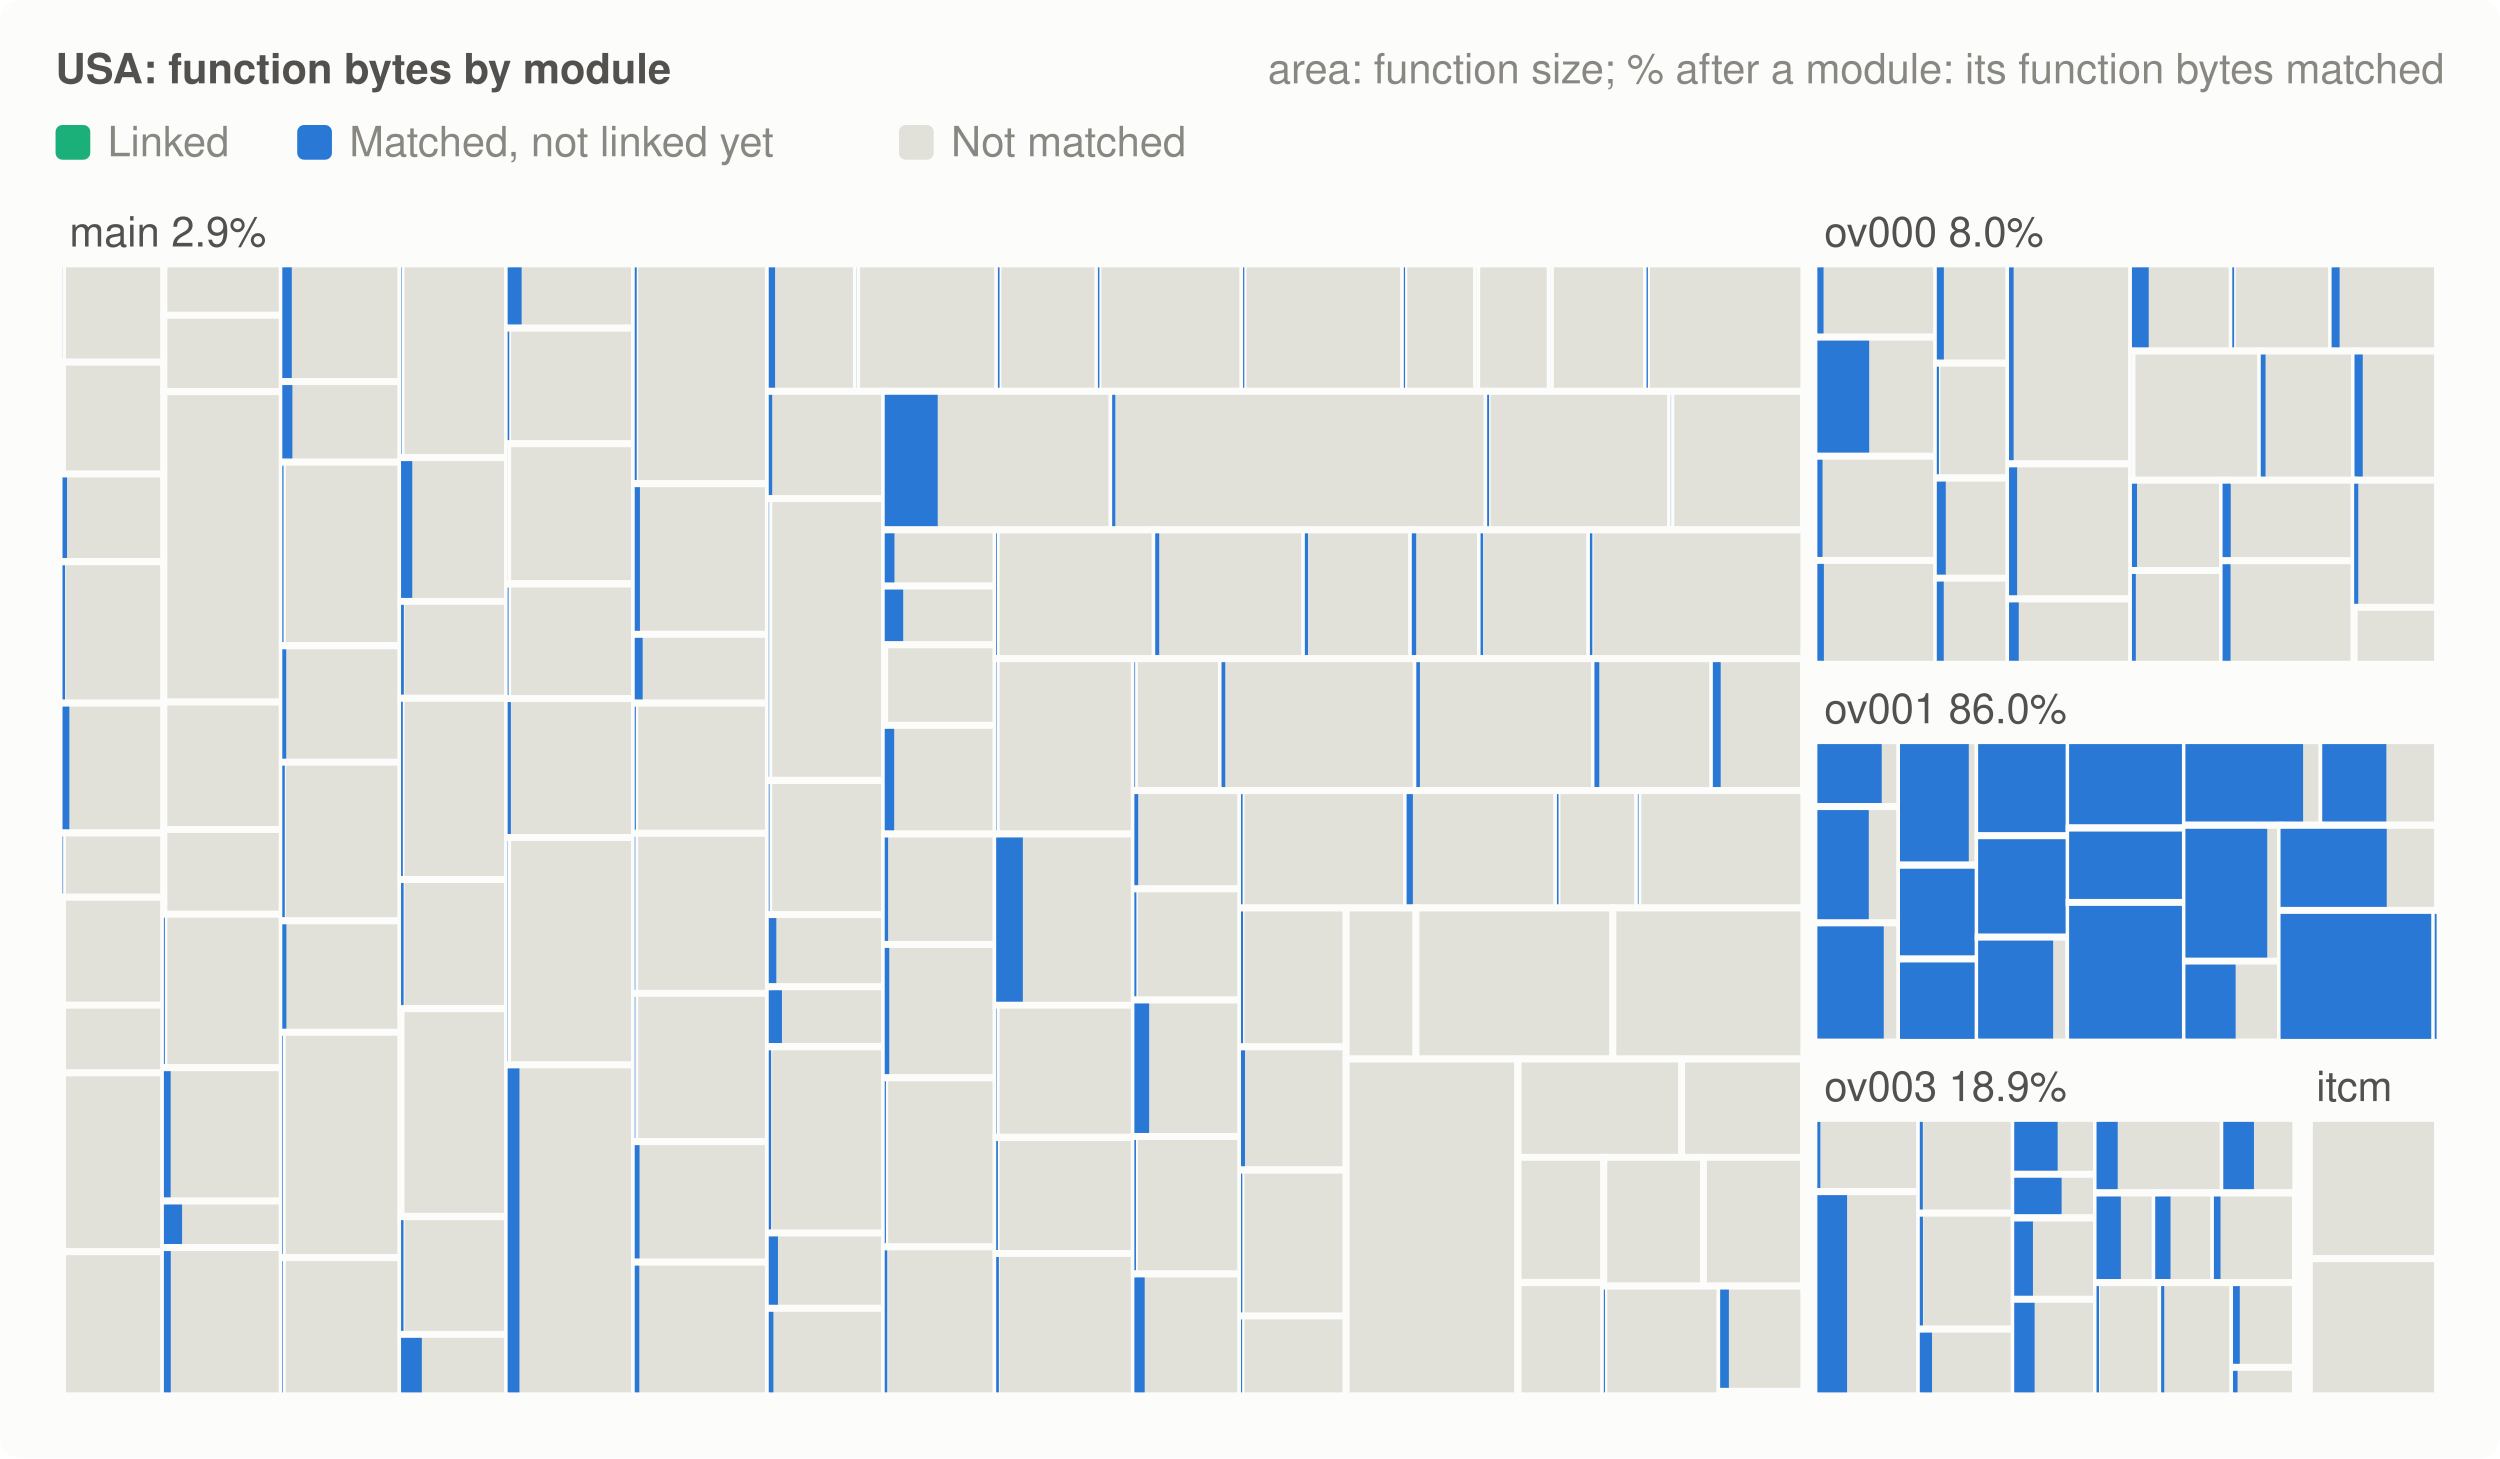
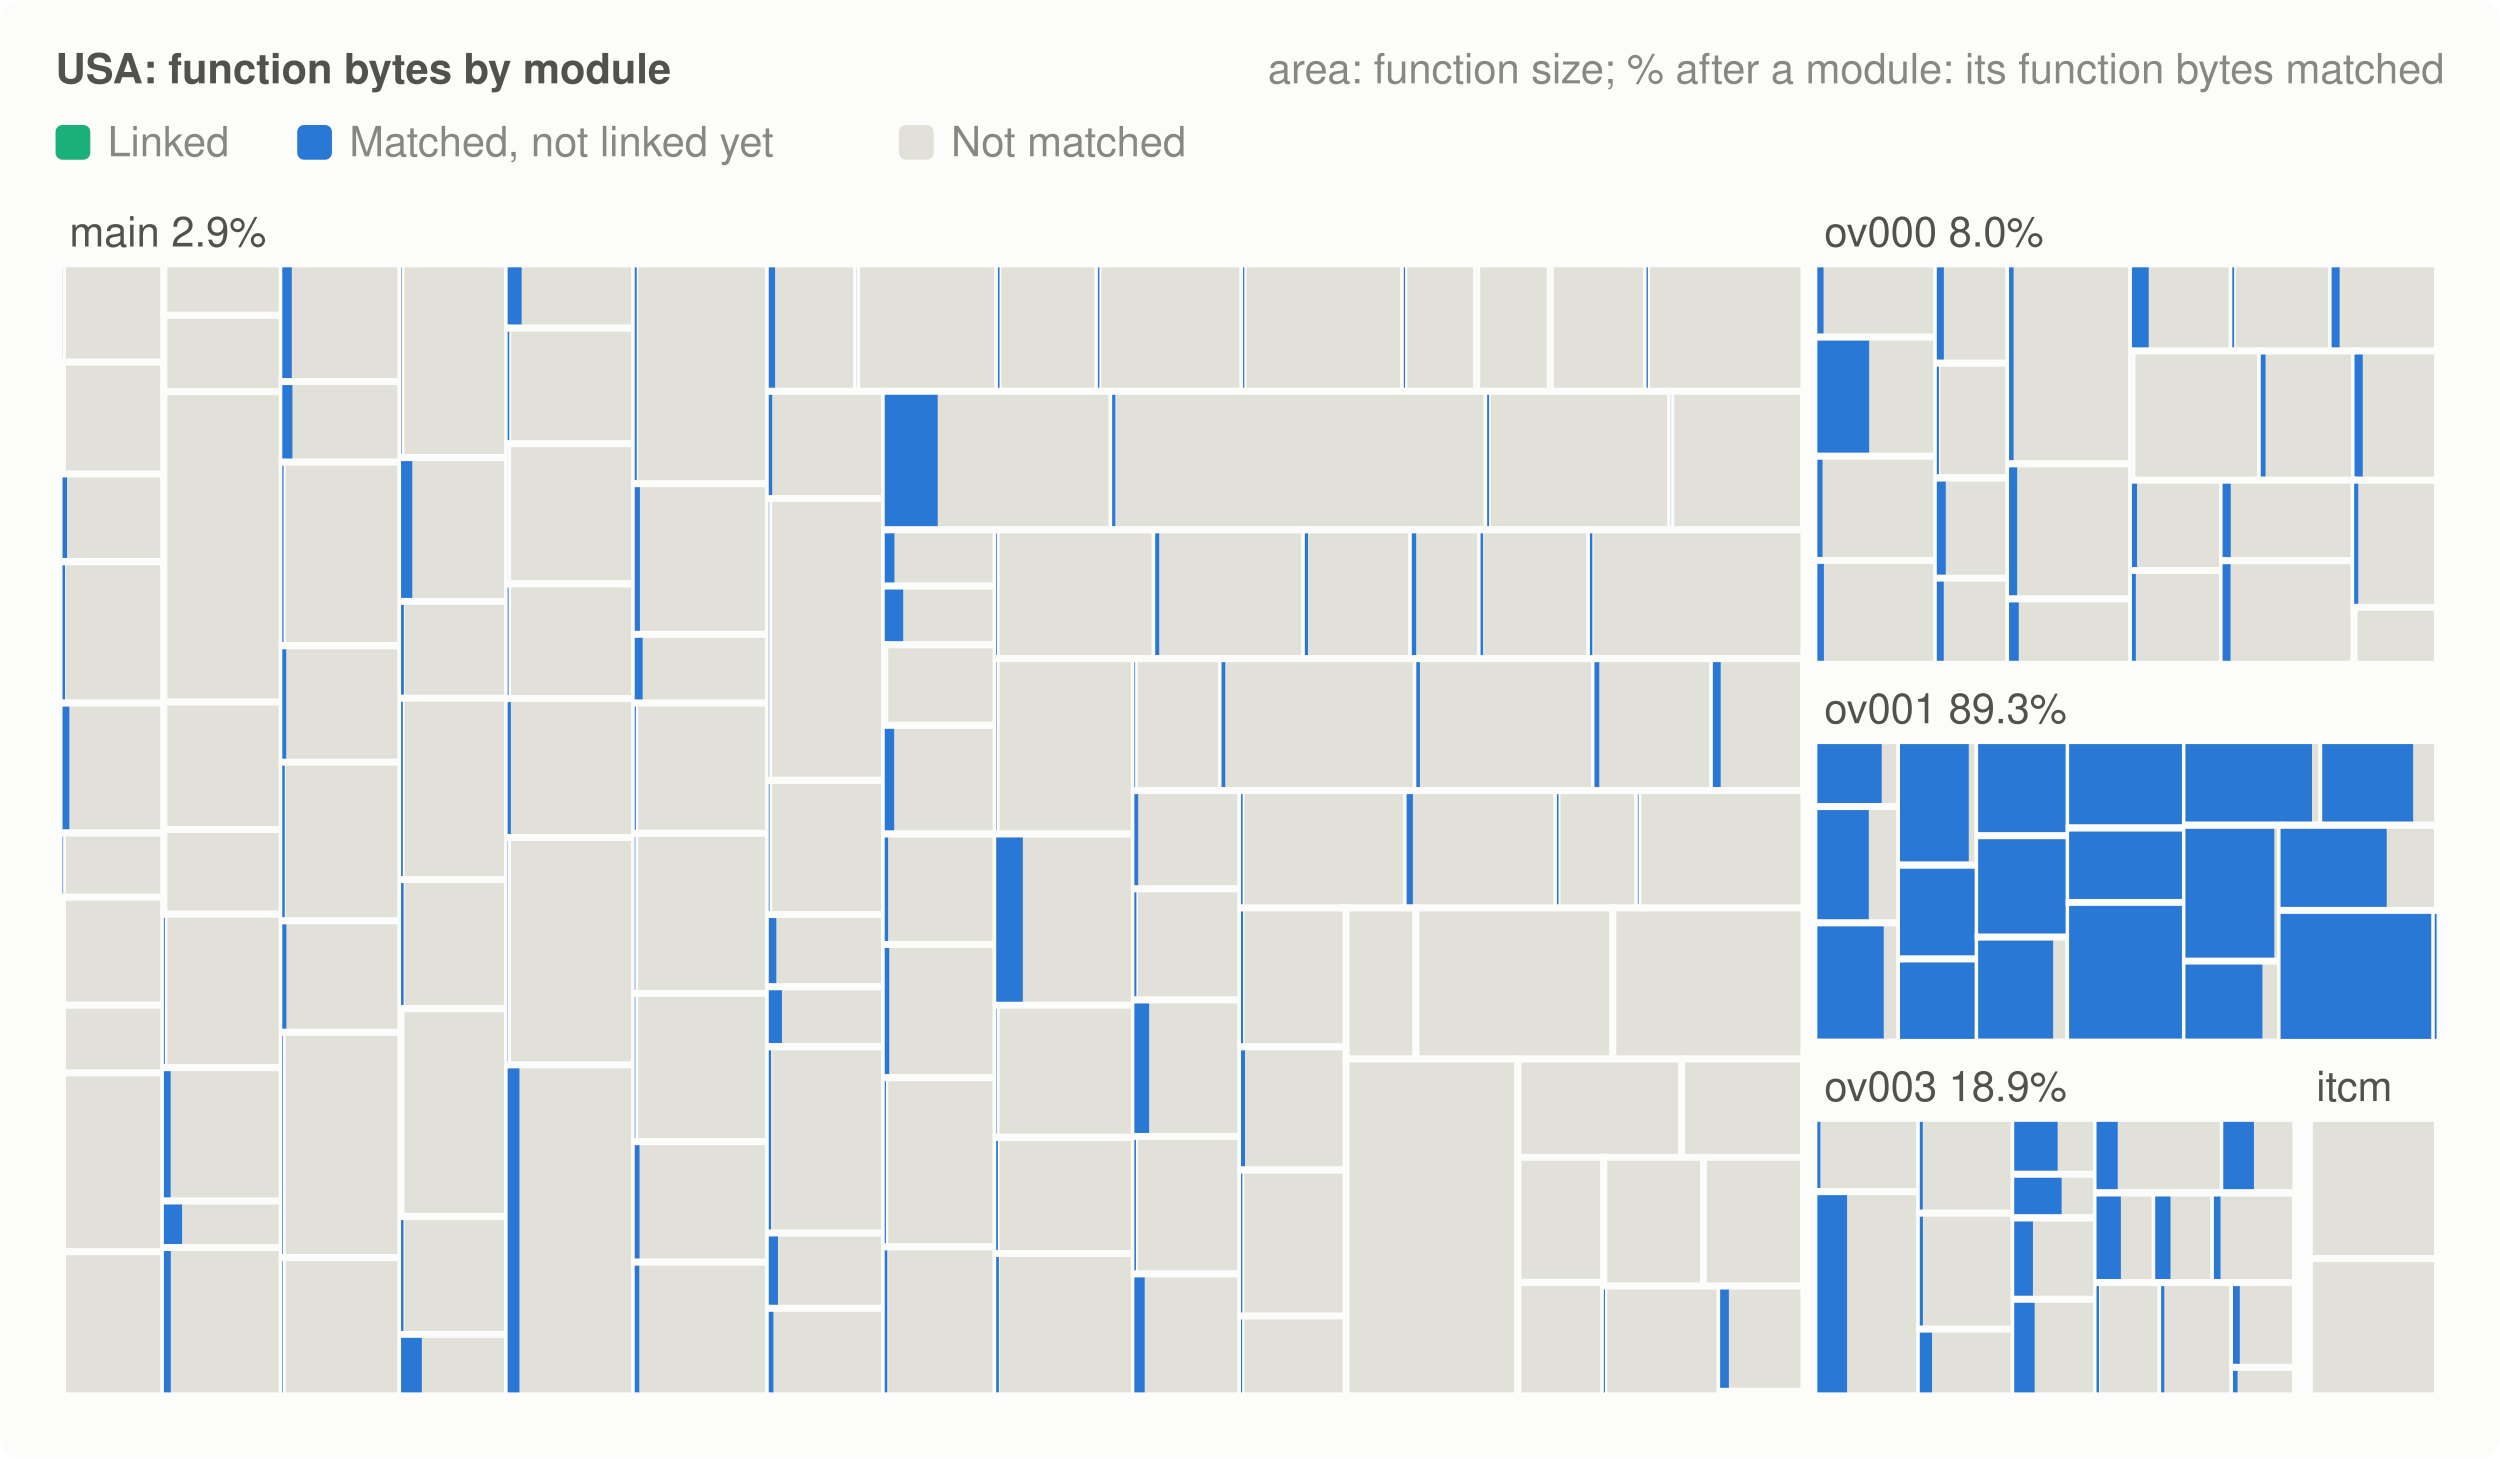
<svg xmlns="http://www.w3.org/2000/svg" viewBox="0 0 720 420" width="720" height="420" role="img" aria-label="Matched and linked code by module (USA)">
  <style>.bg{fill:#fcfcfb}.lbl{fill:#52514e}.muted{fill:#898781}.todo{fill:#e1e0d9}.gap{stroke:#fcfcfb}.matched{fill:#2a78d6}.linked{fill:#1baf7a}@media (prefers-color-scheme: dark){.bg{fill:#1a1a19}.lbl{fill:#c3c2b7}.muted{fill:#898781}.todo{fill:#2c2c2a}.gap{stroke:#1a1a19}.matched{fill:#3987e5}.linked{fill:#199e70}}text{font:12px -apple-system,BlinkMacSystemFont,'Segoe UI',Helvetica,Arial,sans-serif}.head{font-weight:600}</style>
  <rect class="bg" width="720" height="420" rx="6" />
  <text class="lbl head" x="16" y="24">USA: function bytes by module</text>
  <text class="muted" x="704" y="24" text-anchor="end">area: function size; % after a module: its function bytes matched</text>
  <rect class="linked" x="16" y="36" width="10" height="10" rx="2" />
  <text class="muted" x="31" y="45">Linked</text>
  <rect class="matched" x="85.6" y="36" width="10" height="10" rx="2" />
  <text class="muted" x="100.6" y="45">Matched, not linked yet</text>
  <rect class="todo" x="258.9" y="36" width="10" height="10" rx="2" />
  <text class="muted" x="273.9" y="45">Not matched</text>
  <rect class="todo gap" x="18.0" y="76.0" width="29.2" height="28.3" stroke-width="2" />
  <rect class="matched" x="18.0" y="77.0" width="0.03" height="26.3" />
  <rect class="todo gap" x="18.0" y="104.3" width="29.2" height="32.3" stroke-width="2" />
  <rect class="todo gap" x="18.0" y="136.5" width="29.2" height="25.2" stroke-width="2" />
  <rect class="matched" x="18.0" y="137.5" width="1.30" height="23.2" />
  <rect class="todo gap" x="18.0" y="161.8" width="29.2" height="40.7" stroke-width="2" />
  <rect class="matched" x="18.0" y="162.8" width="0.75" height="38.7" />
  <rect class="todo gap" x="18.0" y="202.5" width="29.2" height="37.4" stroke-width="2" />
  <rect class="matched" x="18.0" y="203.5" width="1.97" height="35.4" />
  <rect class="todo gap" x="18.0" y="239.9" width="29.2" height="18.5" stroke-width="2" />
  <rect class="matched" x="18.0" y="240.9" width="0.18" height="16.5" />
  <rect class="todo gap" x="18.0" y="258.4" width="29.2" height="31.1" stroke-width="2" />
  <rect class="todo gap" x="18.0" y="289.5" width="29.2" height="19.5" stroke-width="2" />
  <rect class="todo gap" x="18.0" y="309.0" width="29.2" height="51.5" stroke-width="2" />
  <rect class="todo gap" x="18.0" y="360.5" width="29.2" height="41.5" stroke-width="2" />
  <rect class="todo gap" x="47.2" y="76.0" width="34.1" height="14.8" stroke-width="2" />
  <rect class="todo gap" x="47.2" y="90.8" width="34.1" height="22.0" stroke-width="2" />
  <rect class="todo gap" x="47.2" y="112.8" width="34.1" height="89.4" stroke-width="2" />
  <rect class="todo gap" x="47.2" y="202.2" width="34.1" height="36.7" stroke-width="2" />
  <rect class="todo gap" x="47.2" y="238.9" width="34.1" height="24.4" stroke-width="2" />
  <rect class="todo gap" x="47.2" y="263.3" width="34.1" height="44.2" stroke-width="2" />
  <rect class="matched" x="47.2" y="264.3" width="0.28" height="42.2" />
  <rect class="todo gap" x="47.2" y="307.5" width="34.1" height="38.4" stroke-width="2" />
  <rect class="matched" x="47.2" y="308.5" width="1.95" height="36.4" />
  <rect class="todo gap" x="47.2" y="345.9" width="34.1" height="13.4" stroke-width="2" />
  <rect class="matched" x="47.2" y="346.9" width="5.24" height="11.4" />
  <rect class="todo gap" x="47.2" y="359.3" width="34.1" height="42.7" stroke-width="2" />
  <rect class="matched" x="47.2" y="360.3" width="1.98" height="40.7" />
  <rect class="todo gap" x="81.3" y="76.0" width="34.2" height="33.9" stroke-width="2" />
  <rect class="matched" x="81.3" y="77.0" width="2.74" height="31.9" />
  <rect class="todo gap" x="81.3" y="109.9" width="34.2" height="23.2" stroke-width="2" />
  <rect class="matched" x="81.3" y="110.9" width="2.91" height="21.2" />
  <rect class="todo gap" x="81.3" y="133.1" width="34.2" height="52.8" stroke-width="2" />
  <rect class="matched" x="81.3" y="134.1" width="0.36" height="50.8" />
  <rect class="todo gap" x="81.3" y="186.0" width="34.2" height="33.6" stroke-width="2" />
  <rect class="matched" x="81.3" y="187.0" width="1.13" height="31.6" />
  <rect class="todo gap" x="81.3" y="219.5" width="34.2" height="45.7" stroke-width="2" />
  <rect class="matched" x="81.3" y="220.5" width="0.72" height="43.7" />
  <rect class="todo gap" x="81.3" y="265.2" width="34.2" height="32.1" stroke-width="2" />
  <rect class="matched" x="81.3" y="266.2" width="1.18" height="30.1" />
  <rect class="todo gap" x="81.3" y="297.3" width="34.2" height="64.9" stroke-width="2" />
  <rect class="matched" x="81.3" y="298.3" width="0.20" height="62.9" />
  <rect class="todo gap" x="81.3" y="362.2" width="34.2" height="39.8" stroke-width="2" />
  <rect class="matched" x="81.3" y="363.2" width="0.19" height="37.8" />
  <rect class="todo gap" x="115.5" y="76.0" width="30.7" height="55.8" stroke-width="2" />
  <rect class="matched" x="115.5" y="77.0" width="0.15" height="53.8" />
  <rect class="todo gap" x="115.5" y="131.8" width="30.7" height="41.5" stroke-width="2" />
  <rect class="matched" x="115.5" y="132.8" width="3.23" height="39.5" />
  <rect class="todo gap" x="115.5" y="173.2" width="30.7" height="27.9" stroke-width="2" />
  <rect class="matched" x="115.5" y="174.2" width="0.81" height="25.9" />
  <rect class="todo gap" x="115.5" y="201.1" width="30.7" height="52.2" stroke-width="2" />
  <rect class="matched" x="115.5" y="202.1" width="0.52" height="50.2" />
  <rect class="todo gap" x="115.5" y="253.3" width="30.7" height="37.2" stroke-width="2" />
  <rect class="matched" x="115.5" y="254.3" width="0.75" height="35.2" />
  <rect class="todo gap" x="115.5" y="290.5" width="30.7" height="59.8" stroke-width="2" />
  <rect class="todo gap" x="115.5" y="350.4" width="30.7" height="34.0" stroke-width="2" />
  <rect class="matched" x="115.5" y="351.4" width="0.71" height="32.0" />
  <rect class="todo gap" x="115.5" y="384.3" width="30.7" height="17.7" stroke-width="2" />
  <rect class="matched" x="115.5" y="385.3" width="5.99" height="15.7" />
  <rect class="todo gap" x="146.2" y="76.0" width="36.6" height="18.5" stroke-width="2" />
  <rect class="matched" x="146.2" y="77.0" width="4.03" height="16.5" />
  <rect class="todo gap" x="146.2" y="94.5" width="36.6" height="33.3" stroke-width="2" />
  <rect class="matched" x="146.2" y="95.5" width="0.47" height="31.3" />
  <rect class="todo gap" x="146.2" y="127.8" width="36.6" height="40.3" stroke-width="2" />
  <rect class="matched" x="146.2" y="128.8" width="0.02" height="38.3" />
  <rect class="todo gap" x="146.2" y="168.2" width="36.6" height="33.0" stroke-width="2" />
  <rect class="matched" x="146.2" y="169.2" width="0.27" height="31.0" />
  <rect class="todo gap" x="146.2" y="201.2" width="36.6" height="40.0" stroke-width="2" />
  <rect class="matched" x="146.2" y="202.2" width="0.94" height="38.0" />
  <rect class="todo gap" x="146.2" y="241.2" width="36.6" height="65.5" stroke-width="2" />
  <rect class="matched" x="146.2" y="242.2" width="0.10" height="63.5" />
  <rect class="todo gap" x="146.2" y="306.7" width="36.6" height="95.3" stroke-width="2" />
  <rect class="matched" x="146.2" y="307.7" width="3.40" height="93.3" />
  <rect class="todo gap" x="182.8" y="76.0" width="38.5" height="63.3" stroke-width="2" />
  <rect class="matched" x="182.8" y="77.0" width="0.58" height="61.3" />
  <rect class="todo gap" x="182.8" y="139.3" width="38.5" height="43.4" stroke-width="2" />
  <rect class="matched" x="182.8" y="140.3" width="1.50" height="41.4" />
  <rect class="todo gap" x="182.8" y="182.7" width="38.5" height="19.8" stroke-width="2" />
  <rect class="matched" x="182.8" y="183.7" width="2.29" height="17.8" />
  <rect class="todo gap" x="182.8" y="202.5" width="38.5" height="37.5" stroke-width="2" />
  <rect class="matched" x="182.8" y="203.5" width="0.33" height="35.5" />
  <rect class="todo gap" x="182.8" y="240.0" width="38.5" height="46.1" stroke-width="2" />
  <rect class="matched" x="182.8" y="241.0" width="0.17" height="44.1" />
  <rect class="todo gap" x="182.8" y="286.1" width="38.5" height="42.7" stroke-width="2" />
  <rect class="matched" x="182.8" y="287.1" width="0.18" height="40.7" />
  <rect class="todo gap" x="182.8" y="328.8" width="38.5" height="34.7" stroke-width="2" />
  <rect class="matched" x="182.8" y="329.8" width="1.39" height="32.7" />
  <rect class="todo gap" x="182.8" y="363.5" width="38.5" height="38.5" stroke-width="2" />
  <rect class="matched" x="182.8" y="364.5" width="1.32" height="36.5" />
  <rect class="todo gap" x="221.4" y="76.0" width="25.3" height="36.7" stroke-width="2" />
  <rect class="matched" x="221.4" y="77.0" width="1.82" height="34.7" />
  <rect class="todo gap" x="246.7" y="76.0" width="40.7" height="36.7" stroke-width="2" />
  <rect class="matched" x="246.7" y="77.0" width="0.04" height="34.7" />
  <rect class="todo gap" x="287.4" y="76.0" width="28.9" height="36.7" stroke-width="2" />
  <rect class="matched" x="287.4" y="77.0" width="0.47" height="34.7" />
  <rect class="todo gap" x="316.2" y="76.0" width="41.8" height="36.7" stroke-width="2" />
  <rect class="matched" x="316.2" y="77.0" width="0.43" height="34.7" />
  <rect class="todo gap" x="358.0" y="76.0" width="46.3" height="36.7" stroke-width="2" />
  <rect class="matched" x="358.0" y="77.0" width="0.36" height="34.7" />
  <rect class="todo gap" x="404.3" y="76.0" width="21.0" height="36.7" stroke-width="2" />
  <rect class="matched" x="404.3" y="77.0" width="0.36" height="34.7" />
  <rect class="todo gap" x="425.3" y="76.0" width="21.2" height="36.7" stroke-width="2" />
  <rect class="matched" x="425.3" y="77.0" width="0.01" height="34.7" />
  <rect class="todo gap" x="446.5" y="76.0" width="27.7" height="36.7" stroke-width="2" />
  <rect class="matched" x="446.5" y="77.0" width="0.01" height="34.7" />
  <rect class="todo gap" x="474.2" y="76.0" width="45.3" height="36.7" stroke-width="2" />
  <rect class="matched" x="474.2" y="77.0" width="0.40" height="34.7" />
  <rect class="todo gap" x="221.4" y="112.7" width="33.4" height="30.9" stroke-width="2" />
  <rect class="matched" x="221.4" y="113.7" width="1.00" height="28.9" />
  <rect class="todo gap" x="221.4" y="143.6" width="33.4" height="81.1" stroke-width="2" />
  <rect class="matched" x="221.4" y="144.6" width="0.12" height="79.1" />
  <rect class="todo gap" x="221.4" y="224.8" width="33.4" height="38.6" stroke-width="2" />
  <rect class="matched" x="221.4" y="225.8" width="0.23" height="36.6" />
  <rect class="todo gap" x="221.4" y="263.4" width="33.4" height="20.8" stroke-width="2" />
  <rect class="matched" x="221.4" y="264.4" width="2.18" height="18.8" />
  <rect class="todo gap" x="221.4" y="284.2" width="33.4" height="17.2" stroke-width="2" />
  <rect class="matched" x="221.4" y="285.2" width="3.80" height="15.2" />
  <rect class="todo gap" x="221.4" y="301.5" width="33.4" height="53.7" stroke-width="2" />
  <rect class="matched" x="221.4" y="302.5" width="0.70" height="51.7" />
  <rect class="todo gap" x="221.4" y="355.1" width="33.4" height="21.7" stroke-width="2" />
  <rect class="matched" x="221.4" y="356.1" width="2.65" height="19.7" />
  <rect class="todo gap" x="221.4" y="376.8" width="33.4" height="25.2" stroke-width="2" />
  <rect class="matched" x="221.4" y="377.8" width="1.34" height="23.2" />
  <rect class="todo gap" x="254.8" y="112.7" width="65.5" height="39.9" stroke-width="2" />
  <rect class="matched" x="254.8" y="113.7" width="15.26" height="37.9" />
  <rect class="todo gap" x="320.3" y="112.7" width="108.0" height="39.9" stroke-width="2" />
  <rect class="matched" x="320.3" y="113.7" width="0.93" height="37.9" />
  <rect class="todo gap" x="428.3" y="112.7" width="52.9" height="39.9" stroke-width="2" />
  <rect class="matched" x="428.3" y="113.7" width="0.56" height="37.9" />
  <rect class="todo gap" x="481.2" y="112.7" width="38.2" height="39.9" stroke-width="2" />
  <rect class="matched" x="481.2" y="113.7" width="0.06" height="37.9" />
  <rect class="todo gap" x="254.8" y="152.6" width="32.1" height="16.2" stroke-width="2" />
  <rect class="matched" x="254.8" y="153.6" width="2.80" height="14.2" />
  <rect class="todo gap" x="254.8" y="168.8" width="32.1" height="16.9" stroke-width="2" />
  <rect class="matched" x="254.8" y="169.8" width="5.32" height="14.9" />
  <rect class="todo gap" x="254.8" y="185.7" width="32.1" height="23.2" stroke-width="2" />
  <rect class="todo gap" x="254.8" y="208.9" width="32.1" height="31.3" stroke-width="2" />
  <rect class="matched" x="254.8" y="209.9" width="2.72" height="29.3" />
  <rect class="todo gap" x="254.8" y="240.2" width="32.1" height="31.8" stroke-width="2" />
  <rect class="matched" x="254.8" y="241.2" width="0.98" height="29.8" />
  <rect class="todo gap" x="254.8" y="272.0" width="32.1" height="38.4" stroke-width="2" />
  <rect class="matched" x="254.8" y="273.0" width="1.30" height="36.4" />
  <rect class="todo gap" x="254.8" y="310.4" width="32.1" height="48.7" stroke-width="2" />
  <rect class="matched" x="254.8" y="311.4" width="0.35" height="46.7" />
  <rect class="todo gap" x="254.8" y="359.1" width="32.1" height="42.9" stroke-width="2" />
  <rect class="matched" x="254.8" y="360.1" width="0.75" height="40.9" />
  <rect class="todo gap" x="286.9" y="152.6" width="45.8" height="37.1" stroke-width="2" />
  <rect class="matched" x="286.9" y="153.6" width="0.23" height="35.1" />
  <rect class="todo gap" x="332.7" y="152.6" width="43.1" height="37.1" stroke-width="2" />
  <rect class="matched" x="332.7" y="153.6" width="1.15" height="35.1" />
  <rect class="todo gap" x="375.8" y="152.6" width="30.8" height="37.1" stroke-width="2" />
  <rect class="matched" x="375.8" y="153.6" width="0.92" height="35.1" />
  <rect class="todo gap" x="406.6" y="152.6" width="19.8" height="37.1" stroke-width="2" />
  <rect class="matched" x="406.6" y="153.6" width="1.25" height="35.1" />
  <rect class="todo gap" x="426.4" y="152.6" width="31.5" height="37.1" stroke-width="2" />
  <rect class="matched" x="426.4" y="153.6" width="0.75" height="35.1" />
  <rect class="todo gap" x="457.9" y="152.6" width="61.6" height="37.1" stroke-width="2" />
  <rect class="matched" x="457.9" y="153.6" width="0.70" height="35.1" />
  <rect class="todo gap" x="286.9" y="189.7" width="39.8" height="50.5" stroke-width="2" />
  <rect class="matched" x="286.9" y="190.7" width="0.13" height="48.5" />
  <rect class="todo gap" x="286.9" y="240.2" width="39.8" height="49.4" stroke-width="2" />
  <rect class="matched" x="286.9" y="241.2" width="7.68" height="47.4" />
  <rect class="todo gap" x="286.9" y="289.5" width="39.8" height="38.0" stroke-width="2" />
  <rect class="matched" x="286.9" y="290.5" width="0.14" height="36.0" />
  <rect class="todo gap" x="286.9" y="327.6" width="39.8" height="33.5" stroke-width="2" />
  <rect class="matched" x="286.9" y="328.6" width="0.50" height="31.5" />
  <rect class="todo gap" x="286.9" y="361.0" width="39.8" height="41.0" stroke-width="2" />
  <rect class="matched" x="286.9" y="362.0" width="0.78" height="39.0" />
  <rect class="todo gap" x="326.7" y="189.7" width="25.1" height="38.0" stroke-width="2" />
  <rect class="matched" x="326.7" y="190.7" width="0.21" height="36.0" />
  <rect class="todo gap" x="351.8" y="189.7" width="56.1" height="38.0" stroke-width="2" />
  <rect class="matched" x="351.8" y="190.7" width="1.07" height="36.0" />
  <rect class="todo gap" x="407.9" y="189.7" width="51.3" height="38.0" stroke-width="2" />
  <rect class="matched" x="407.9" y="190.7" width="1.04" height="36.0" />
  <rect class="todo gap" x="459.2" y="189.7" width="34.1" height="38.0" stroke-width="2" />
  <rect class="matched" x="459.2" y="190.7" width="1.39" height="36.0" />
  <rect class="todo gap" x="493.3" y="189.7" width="26.1" height="38.0" stroke-width="2" />
  <rect class="matched" x="493.3" y="190.7" width="2.26" height="36.0" />
  <rect class="todo gap" x="326.7" y="227.7" width="30.7" height="28.3" stroke-width="2" />
  <rect class="matched" x="326.7" y="228.7" width="1.10" height="26.3" />
  <rect class="todo gap" x="326.7" y="256.0" width="30.7" height="32.0" stroke-width="2" />
  <rect class="matched" x="326.7" y="257.0" width="0.58" height="30.0" />
  <rect class="todo gap" x="326.7" y="288.0" width="30.7" height="39.3" stroke-width="2" />
  <rect class="matched" x="326.7" y="289.0" width="4.25" height="37.3" />
  <rect class="todo gap" x="326.7" y="327.3" width="30.7" height="39.6" stroke-width="2" />
  <rect class="matched" x="326.7" y="328.3" width="0.46" height="37.6" />
  <rect class="todo gap" x="326.7" y="366.9" width="30.7" height="35.1" stroke-width="2" />
  <rect class="matched" x="326.7" y="367.9" width="2.97" height="33.1" />
  <rect class="todo gap" x="357.4" y="227.7" width="47.7" height="33.8" stroke-width="2" />
  <rect class="matched" x="357.4" y="228.7" width="0.48" height="31.8" />
  <rect class="todo gap" x="405.1" y="227.7" width="43.3" height="33.8" stroke-width="2" />
  <rect class="matched" x="405.1" y="228.7" width="1.81" height="31.8" />
  <rect class="todo gap" x="448.4" y="227.7" width="23.3" height="33.8" stroke-width="2" />
  <rect class="matched" x="448.4" y="228.7" width="0.46" height="31.8" />
  <rect class="todo gap" x="471.7" y="227.7" width="47.8" height="33.8" stroke-width="2" />
  <rect class="matched" x="471.7" y="228.7" width="0.20" height="31.8" />
  <rect class="todo gap" x="357.4" y="261.5" width="30.3" height="40.0" stroke-width="2" />
  <rect class="matched" x="357.4" y="262.5" width="0.60" height="38.0" />
  <rect class="todo gap" x="357.4" y="301.5" width="30.3" height="35.4" stroke-width="2" />
  <rect class="matched" x="357.4" y="302.5" width="1.16" height="33.4" />
  <rect class="todo gap" x="357.4" y="337.0" width="30.3" height="42.1" stroke-width="2" />
  <rect class="matched" x="357.4" y="338.0" width="0.39" height="40.1" />
  <rect class="todo gap" x="357.4" y="379.0" width="30.3" height="23.0" stroke-width="2" />
  <rect class="matched" x="357.4" y="380.0" width="0.33" height="21.0" />
  <rect class="todo gap" x="387.7" y="261.5" width="20.1" height="43.5" stroke-width="2" />
  <rect class="todo gap" x="407.8" y="261.5" width="56.7" height="43.5" stroke-width="2" />
  <rect class="todo gap" x="464.5" y="261.5" width="55.0" height="43.5" stroke-width="2" />
  <rect class="todo gap" x="387.7" y="305.0" width="49.4" height="97.0" stroke-width="2" />
  <rect class="todo gap" x="437.2" y="305.0" width="47.2" height="28.4" stroke-width="2" />
  <rect class="todo gap" x="484.3" y="305.0" width="35.1" height="28.4" stroke-width="2" />
  <rect class="todo gap" x="437.2" y="333.3" width="24.7" height="36.0" stroke-width="2" />
  <rect class="todo gap" x="437.2" y="369.4" width="24.7" height="32.6" stroke-width="2" />
  <rect class="todo gap" x="461.9" y="333.3" width="28.7" height="37.1" stroke-width="2" />
  <rect class="todo gap" x="490.6" y="333.3" width="28.8" height="37.1" stroke-width="2" />
  <rect class="todo gap" x="461.9" y="370.4" width="33.5" height="31.6" stroke-width="2" />
  <rect class="matched" x="461.9" y="371.4" width="0.33" height="29.6" />
  <rect class="todo gap" x="495.4" y="370.4" width="24.1" height="30.4" stroke-width="2" />
  <rect class="matched" x="495.4" y="371.4" width="2.52" height="28.4" />
  <rect class="todo gap" x="495.4" y="400.7" width="24.1" height="1.3" stroke-width="2" />
  <rect class="matched" x="495.4" y="401.7" width="0.75" height="0.0" />
  <text class="lbl" x="20.0" y="71.0">main 2.9%</text>
  <rect class="todo gap" x="523.4" y="76.0" width="34.4" height="21.1" stroke-width="2" />
  <rect class="matched" x="523.4" y="77.0" width="1.78" height="19.1" />
  <rect class="todo gap" x="523.4" y="97.1" width="34.4" height="34.3" stroke-width="2" />
  <rect class="matched" x="523.4" y="98.1" width="14.92" height="32.3" />
  <rect class="todo gap" x="523.4" y="131.4" width="34.4" height="30.1" stroke-width="2" />
  <rect class="matched" x="523.4" y="132.4" width="1.49" height="28.1" />
  <rect class="todo gap" x="523.4" y="161.4" width="34.4" height="29.9" stroke-width="2" />
  <rect class="matched" x="523.4" y="162.4" width="1.88" height="27.9" />
  <rect class="todo gap" x="557.8" y="76.0" width="20.8" height="28.6" stroke-width="2" />
  <rect class="matched" x="557.8" y="77.0" width="2.03" height="26.6" />
  <rect class="todo gap" x="557.8" y="104.6" width="20.8" height="33.0" stroke-width="2" />
  <rect class="matched" x="557.8" y="105.6" width="0.62" height="31.0" />
  <rect class="todo gap" x="557.8" y="137.7" width="20.8" height="28.9" stroke-width="2" />
  <rect class="matched" x="557.8" y="138.7" width="2.58" height="26.9" />
  <rect class="todo gap" x="557.8" y="166.5" width="20.8" height="24.8" stroke-width="2" />
  <rect class="matched" x="557.8" y="167.5" width="2.00" height="22.8" />
  <rect class="todo gap" x="578.6" y="76.0" width="35.3" height="57.6" stroke-width="2" />
  <rect class="matched" x="578.6" y="77.0" width="1.32" height="55.6" />
  <rect class="todo gap" x="578.6" y="133.6" width="35.3" height="38.9" stroke-width="2" />
  <rect class="matched" x="578.6" y="134.6" width="2.33" height="36.9" />
  <rect class="todo gap" x="578.6" y="172.5" width="35.3" height="18.8" stroke-width="2" />
  <rect class="matched" x="578.6" y="173.5" width="2.80" height="16.8" />
  <rect class="todo gap" x="614.0" y="76.0" width="28.9" height="25.1" stroke-width="2" />
  <rect class="matched" x="614.0" y="77.0" width="4.83" height="23.1" />
  <rect class="todo gap" x="642.9" y="76.0" width="28.7" height="25.1" stroke-width="2" />
  <rect class="matched" x="642.9" y="77.0" width="0.53" height="23.1" />
  <rect class="todo gap" x="671.5" y="76.0" width="30.5" height="25.1" stroke-width="2" />
  <rect class="matched" x="671.5" y="77.0" width="2.31" height="23.1" />
  <rect class="todo gap" x="614.0" y="101.1" width="37.1" height="37.2" stroke-width="2" />
  <rect class="matched" x="614.0" y="102.1" width="0.01" height="35.2" />
  <rect class="todo gap" x="651.1" y="101.1" width="27.1" height="37.2" stroke-width="2" />
  <rect class="matched" x="651.1" y="102.1" width="1.38" height="35.2" />
  <rect class="todo gap" x="678.1" y="101.1" width="23.9" height="37.2" stroke-width="2" />
  <rect class="matched" x="678.1" y="102.1" width="2.37" height="35.2" />
  <rect class="todo gap" x="614.0" y="138.3" width="26.1" height="26.0" stroke-width="2" />
  <rect class="matched" x="614.0" y="139.3" width="1.46" height="24.0" />
  <rect class="todo gap" x="614.0" y="164.3" width="26.1" height="27.0" stroke-width="2" />
  <rect class="matched" x="614.0" y="165.3" width="1.12" height="25.0" />
  <rect class="todo gap" x="640.1" y="138.3" width="37.9" height="23.2" stroke-width="2" />
  <rect class="matched" x="640.1" y="139.3" width="2.35" height="21.2" />
  <rect class="todo gap" x="640.1" y="161.5" width="37.9" height="29.8" stroke-width="2" />
  <rect class="matched" x="640.1" y="162.5" width="2.30" height="27.8" />
  <rect class="todo gap" x="678.0" y="138.3" width="24.0" height="36.7" stroke-width="2" />
  <rect class="matched" x="678.0" y="139.3" width="1.18" height="34.7" />
  <rect class="todo gap" x="678.0" y="174.9" width="24.0" height="16.4" stroke-width="2" />
  <text class="lbl" x="525.4" y="71.0">ov000 8.0%</text>
  <rect class="todo gap" x="523.4" y="213.3" width="23.8" height="19.0" stroke-width="2" />
  <rect class="matched" x="523.4" y="214.3" width="18.54" height="17.0" />
  <rect class="todo gap" x="523.4" y="232.3" width="23.8" height="33.5" stroke-width="2" />
  <rect class="matched" x="523.4" y="233.3" width="14.81" height="31.5" />
  <rect class="todo gap" x="523.4" y="265.8" width="23.8" height="34.3" stroke-width="2" />
  <rect class="matched" x="523.4" y="266.8" width="19.12" height="32.3" />
  <rect class="todo gap" x="547.2" y="213.3" width="22.5" height="35.8" stroke-width="2" />
  <rect class="matched" x="547.2" y="214.3" width="19.81" height="33.8" />
  <rect class="todo gap" x="547.2" y="249.2" width="22.5" height="27.0" stroke-width="2" />
  <rect class="matched" x="547.2" y="250.2" width="21.78" height="25.0" />
  <rect class="todo gap" x="547.2" y="276.2" width="22.5" height="24.0" stroke-width="2" />
  <rect class="matched" x="547.2" y="277.2" width="22.51" height="22.0" />
  <rect class="todo gap" x="569.7" y="213.3" width="26.1" height="27.4" stroke-width="2" />
  <rect class="matched" x="569.7" y="214.3" width="26.12" height="25.4" />
  <rect class="todo gap" x="569.7" y="240.7" width="26.1" height="29.2" stroke-width="2" />
  <rect class="matched" x="569.7" y="241.7" width="26.12" height="27.2" />
  <rect class="todo gap" x="569.7" y="269.9" width="26.1" height="30.2" stroke-width="2" />
  <rect class="matched" x="569.7" y="270.9" width="21.60" height="28.2" />
  <rect class="todo gap" x="595.9" y="213.3" width="33.6" height="25.1" stroke-width="2" />
  <rect class="matched" x="595.9" y="214.3" width="33.56" height="23.1" />
  <rect class="todo gap" x="595.9" y="238.5" width="33.6" height="21.5" stroke-width="2" />
  <rect class="matched" x="595.9" y="239.5" width="33.36" height="19.5" />
  <rect class="todo gap" x="595.9" y="259.9" width="33.6" height="40.2" stroke-width="2" />
  <rect class="matched" x="595.9" y="260.9" width="32.60" height="38.2" />
  <rect class="todo gap" x="629.4" y="213.3" width="39.3" height="24.3" stroke-width="2" />
-   <rect class="matched" x="629.4" y="214.3" width="33.89" height="22.3" />
+   <rect class="matched" x="629.4" y="214.3" width="36.45" height="22.3" />
  <rect class="todo gap" x="668.8" y="213.3" width="33.2" height="24.3" stroke-width="2" />
-   <rect class="matched" x="668.8" y="214.3" width="18.47" height="22.3" />
+   <rect class="matched" x="668.8" y="214.3" width="26.19" height="22.3" />
  <rect class="todo gap" x="629.4" y="237.7" width="27.4" height="39.2" stroke-width="2" />
-   <rect class="matched" x="629.4" y="238.7" width="23.56" height="37.2" />
+   <rect class="matched" x="629.4" y="238.7" width="25.60" height="37.2" />
  <rect class="todo gap" x="629.4" y="276.8" width="27.4" height="23.3" stroke-width="2" />
-   <rect class="matched" x="629.4" y="277.8" width="14.46" height="21.3" />
+   <rect class="matched" x="629.4" y="277.8" width="22.18" height="21.3" />
  <rect class="todo gap" x="656.8" y="237.7" width="45.2" height="24.5" stroke-width="2" />
  <rect class="matched" x="656.8" y="238.7" width="30.58" height="22.5" />
  <rect class="todo gap" x="656.8" y="262.2" width="44.4" height="38.0" stroke-width="2" />
  <rect class="matched" x="656.8" y="263.2" width="44.37" height="36.0" />
  <rect class="todo gap" x="701.2" y="262.2" width="0.8" height="38.0" stroke-width="2" />
  <rect class="matched" x="701.2" y="263.2" width="0.54" height="36.0" />
-   <text class="lbl" x="525.4" y="208.3">ov001 86.0%</text>
+   <text class="lbl" x="525.4" y="208.3">ov001 89.3%</text>
  <rect class="todo gap" x="523.4" y="322.1" width="29.5" height="21.1" stroke-width="2" />
  <rect class="matched" x="523.4" y="323.1" width="0.89" height="19.1" />
  <rect class="todo gap" x="523.4" y="343.2" width="29.5" height="58.8" stroke-width="2" />
  <rect class="matched" x="523.4" y="344.2" width="8.56" height="56.8" />
  <rect class="todo gap" x="552.9" y="322.1" width="27.2" height="27.3" stroke-width="2" />
  <rect class="matched" x="552.9" y="323.1" width="0.88" height="25.3" />
  <rect class="todo gap" x="552.9" y="349.4" width="27.2" height="33.4" stroke-width="2" />
  <rect class="matched" x="552.9" y="350.4" width="0.91" height="31.4" />
  <rect class="todo gap" x="552.9" y="382.8" width="27.2" height="19.2" stroke-width="2" />
  <rect class="matched" x="552.9" y="383.8" width="3.52" height="17.2" />
  <rect class="todo gap" x="580.1" y="322.1" width="23.7" height="16.1" stroke-width="2" />
  <rect class="matched" x="580.1" y="323.1" width="12.50" height="14.1" />
  <rect class="todo gap" x="580.1" y="338.2" width="23.7" height="12.5" stroke-width="2" />
  <rect class="matched" x="580.1" y="339.2" width="13.65" height="10.5" />
  <rect class="todo gap" x="580.1" y="350.8" width="23.7" height="23.4" stroke-width="2" />
  <rect class="matched" x="580.1" y="351.8" width="5.39" height="21.4" />
  <rect class="todo gap" x="580.1" y="374.2" width="23.7" height="27.8" stroke-width="2" />
  <rect class="matched" x="580.1" y="375.2" width="5.87" height="25.8" />
  <rect class="todo gap" x="603.8" y="322.1" width="36.5" height="21.4" stroke-width="2" />
  <rect class="matched" x="603.8" y="323.1" width="6.10" height="19.4" />
  <rect class="todo gap" x="640.3" y="322.1" width="20.9" height="21.4" stroke-width="2" />
  <rect class="matched" x="640.3" y="323.1" width="8.84" height="19.4" />
  <rect class="todo gap" x="603.8" y="343.6" width="16.9" height="25.8" stroke-width="2" />
  <rect class="matched" x="603.8" y="344.6" width="7.01" height="23.8" />
  <rect class="todo gap" x="620.7" y="343.6" width="16.9" height="25.8" stroke-width="2" />
  <rect class="matched" x="620.7" y="344.6" width="4.41" height="23.8" />
  <rect class="todo gap" x="637.6" y="343.6" width="23.5" height="25.8" stroke-width="2" />
  <rect class="matched" x="637.6" y="344.6" width="1.91" height="23.8" />
  <rect class="todo gap" x="603.8" y="369.4" width="18.6" height="32.6" stroke-width="2" />
  <rect class="matched" x="603.8" y="370.4" width="0.72" height="30.6" />
  <rect class="todo gap" x="622.4" y="369.4" width="20.7" height="32.6" stroke-width="2" />
  <rect class="matched" x="622.4" y="370.4" width="0.93" height="30.6" />
  <rect class="todo gap" x="643.1" y="369.4" width="18.0" height="24.4" stroke-width="2" />
  <rect class="matched" x="643.1" y="370.4" width="1.96" height="22.4" />
  <rect class="todo gap" x="643.1" y="393.8" width="18.0" height="8.2" stroke-width="2" />
  <rect class="matched" x="643.1" y="394.8" width="1.32" height="6.2" />
  <text class="lbl" x="525.4" y="317.1">ov003 18.9%</text>
  <rect class="todo gap" x="665.1" y="322.1" width="36.9" height="40.4" stroke-width="2" />
  <rect class="todo gap" x="665.1" y="362.5" width="36.9" height="39.5" stroke-width="2" />
  <text class="lbl" x="667.1" y="317.1">itcm</text>
</svg>
